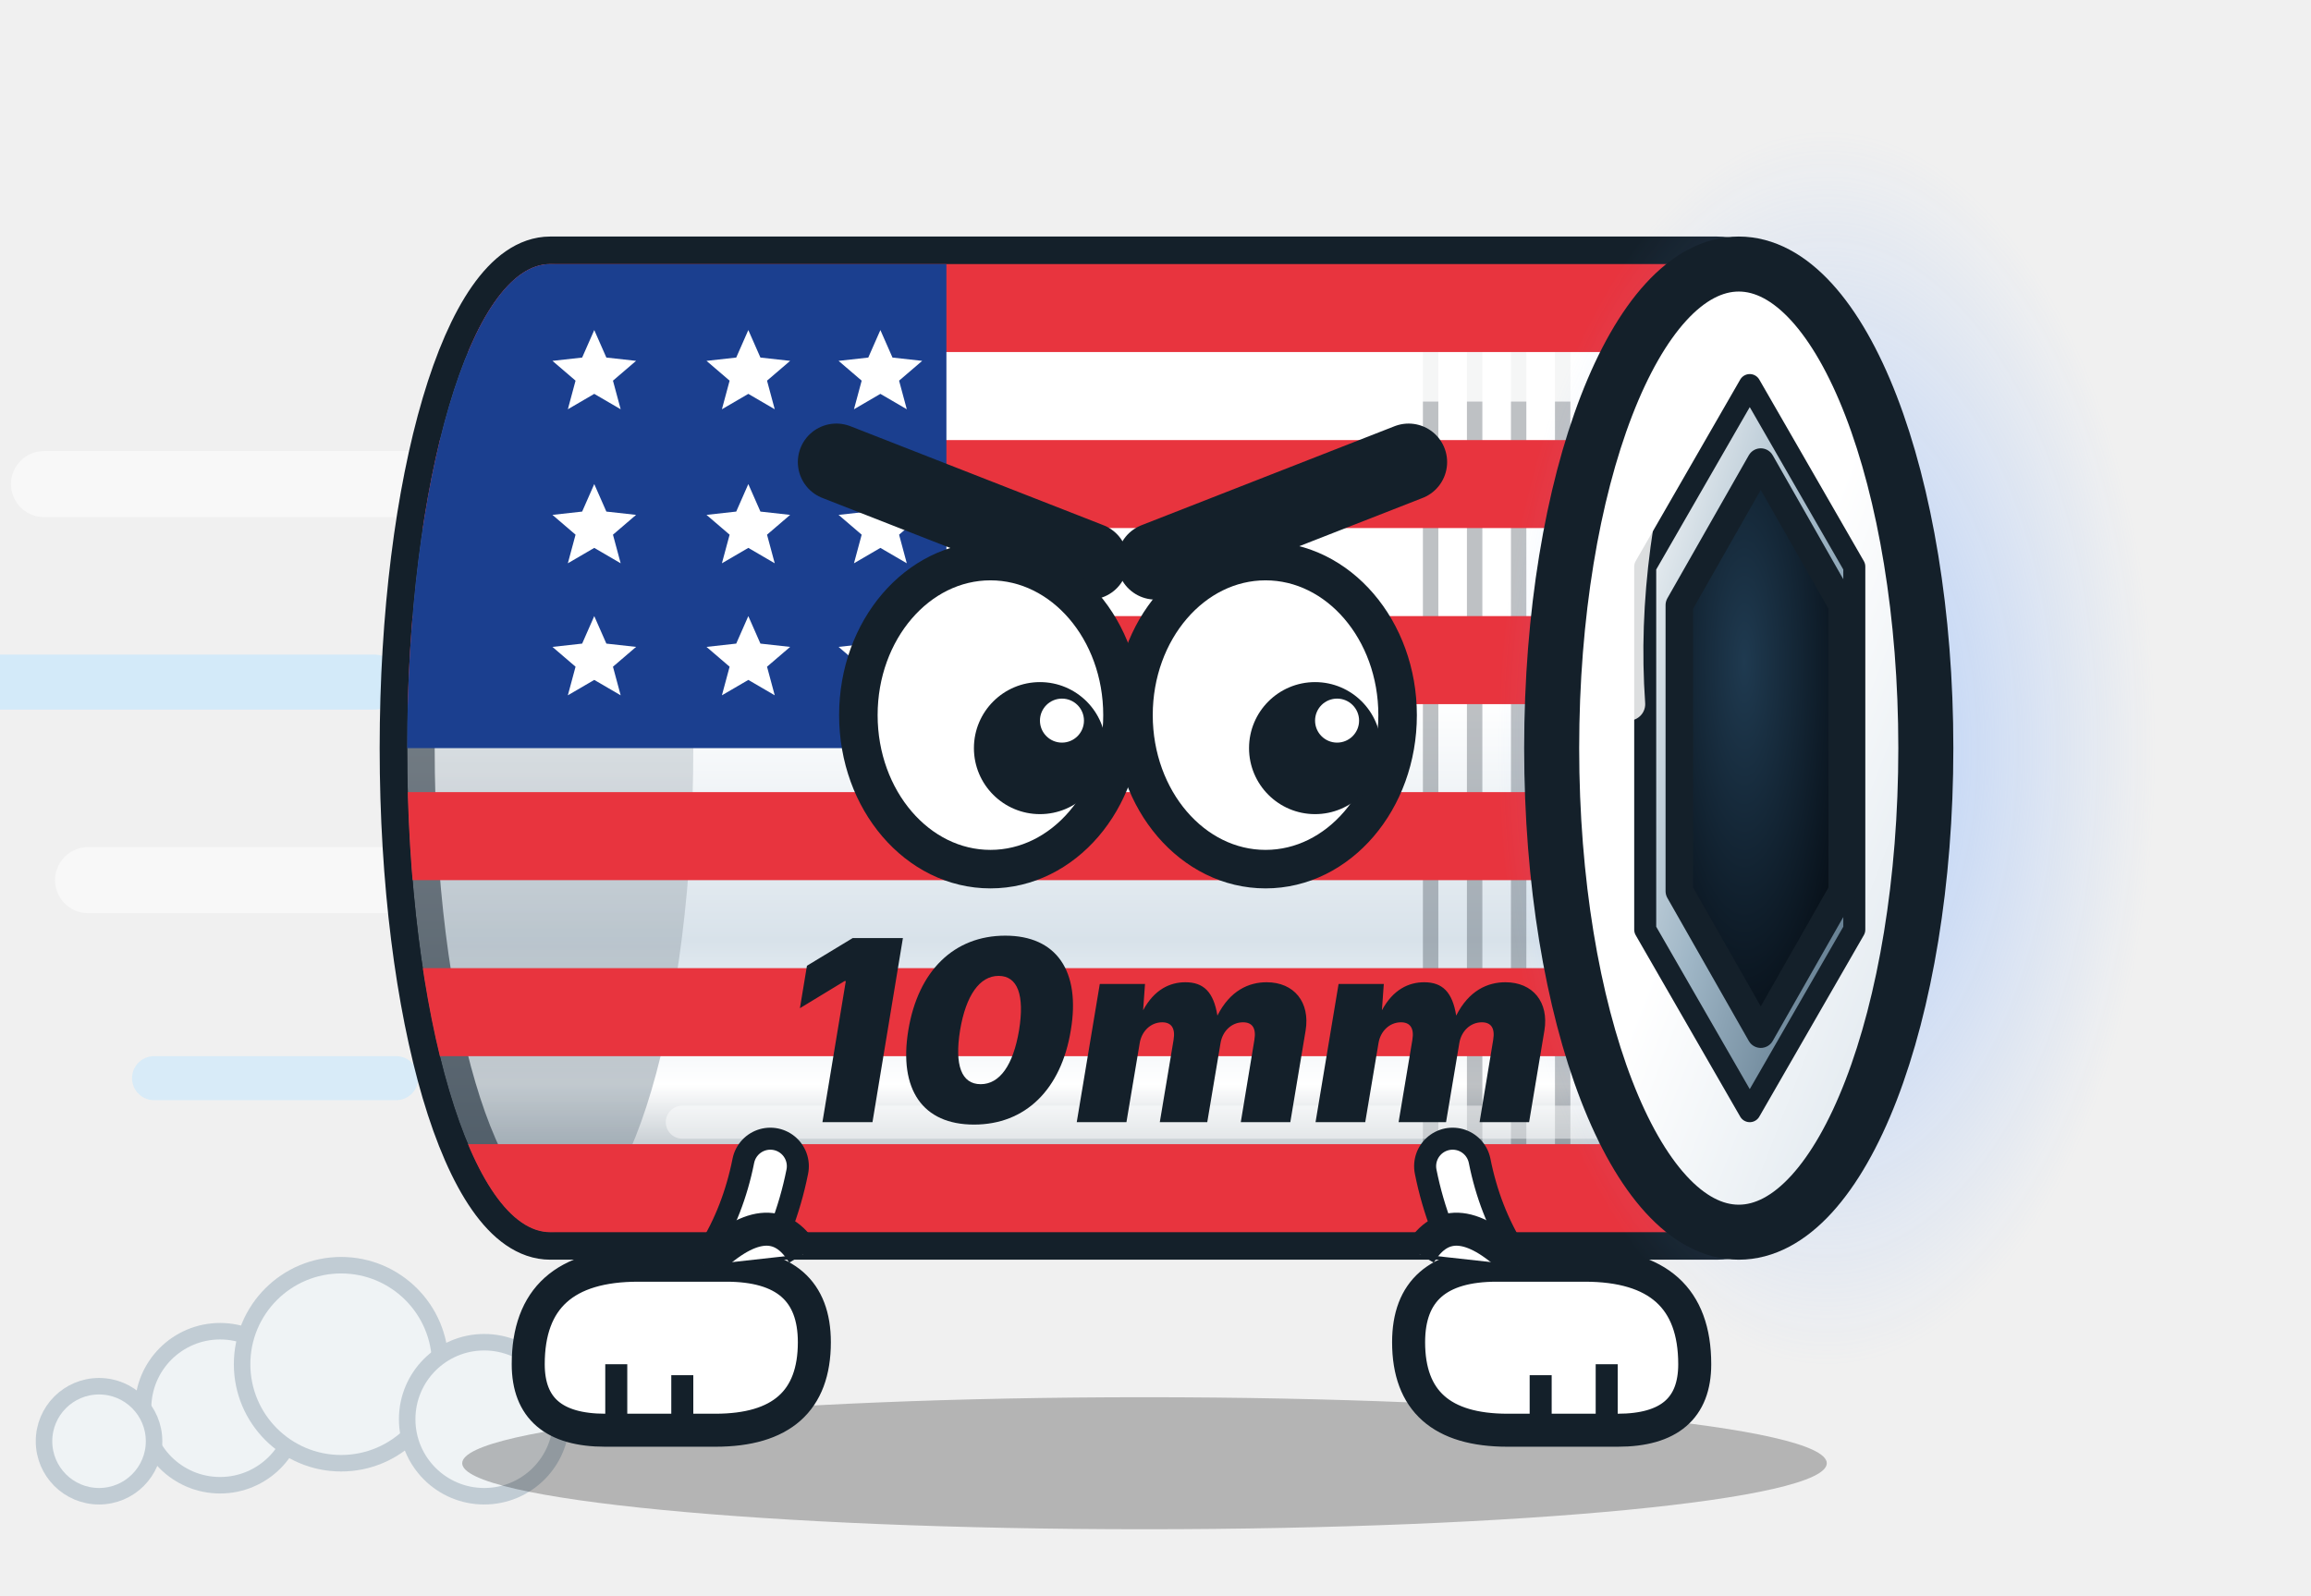
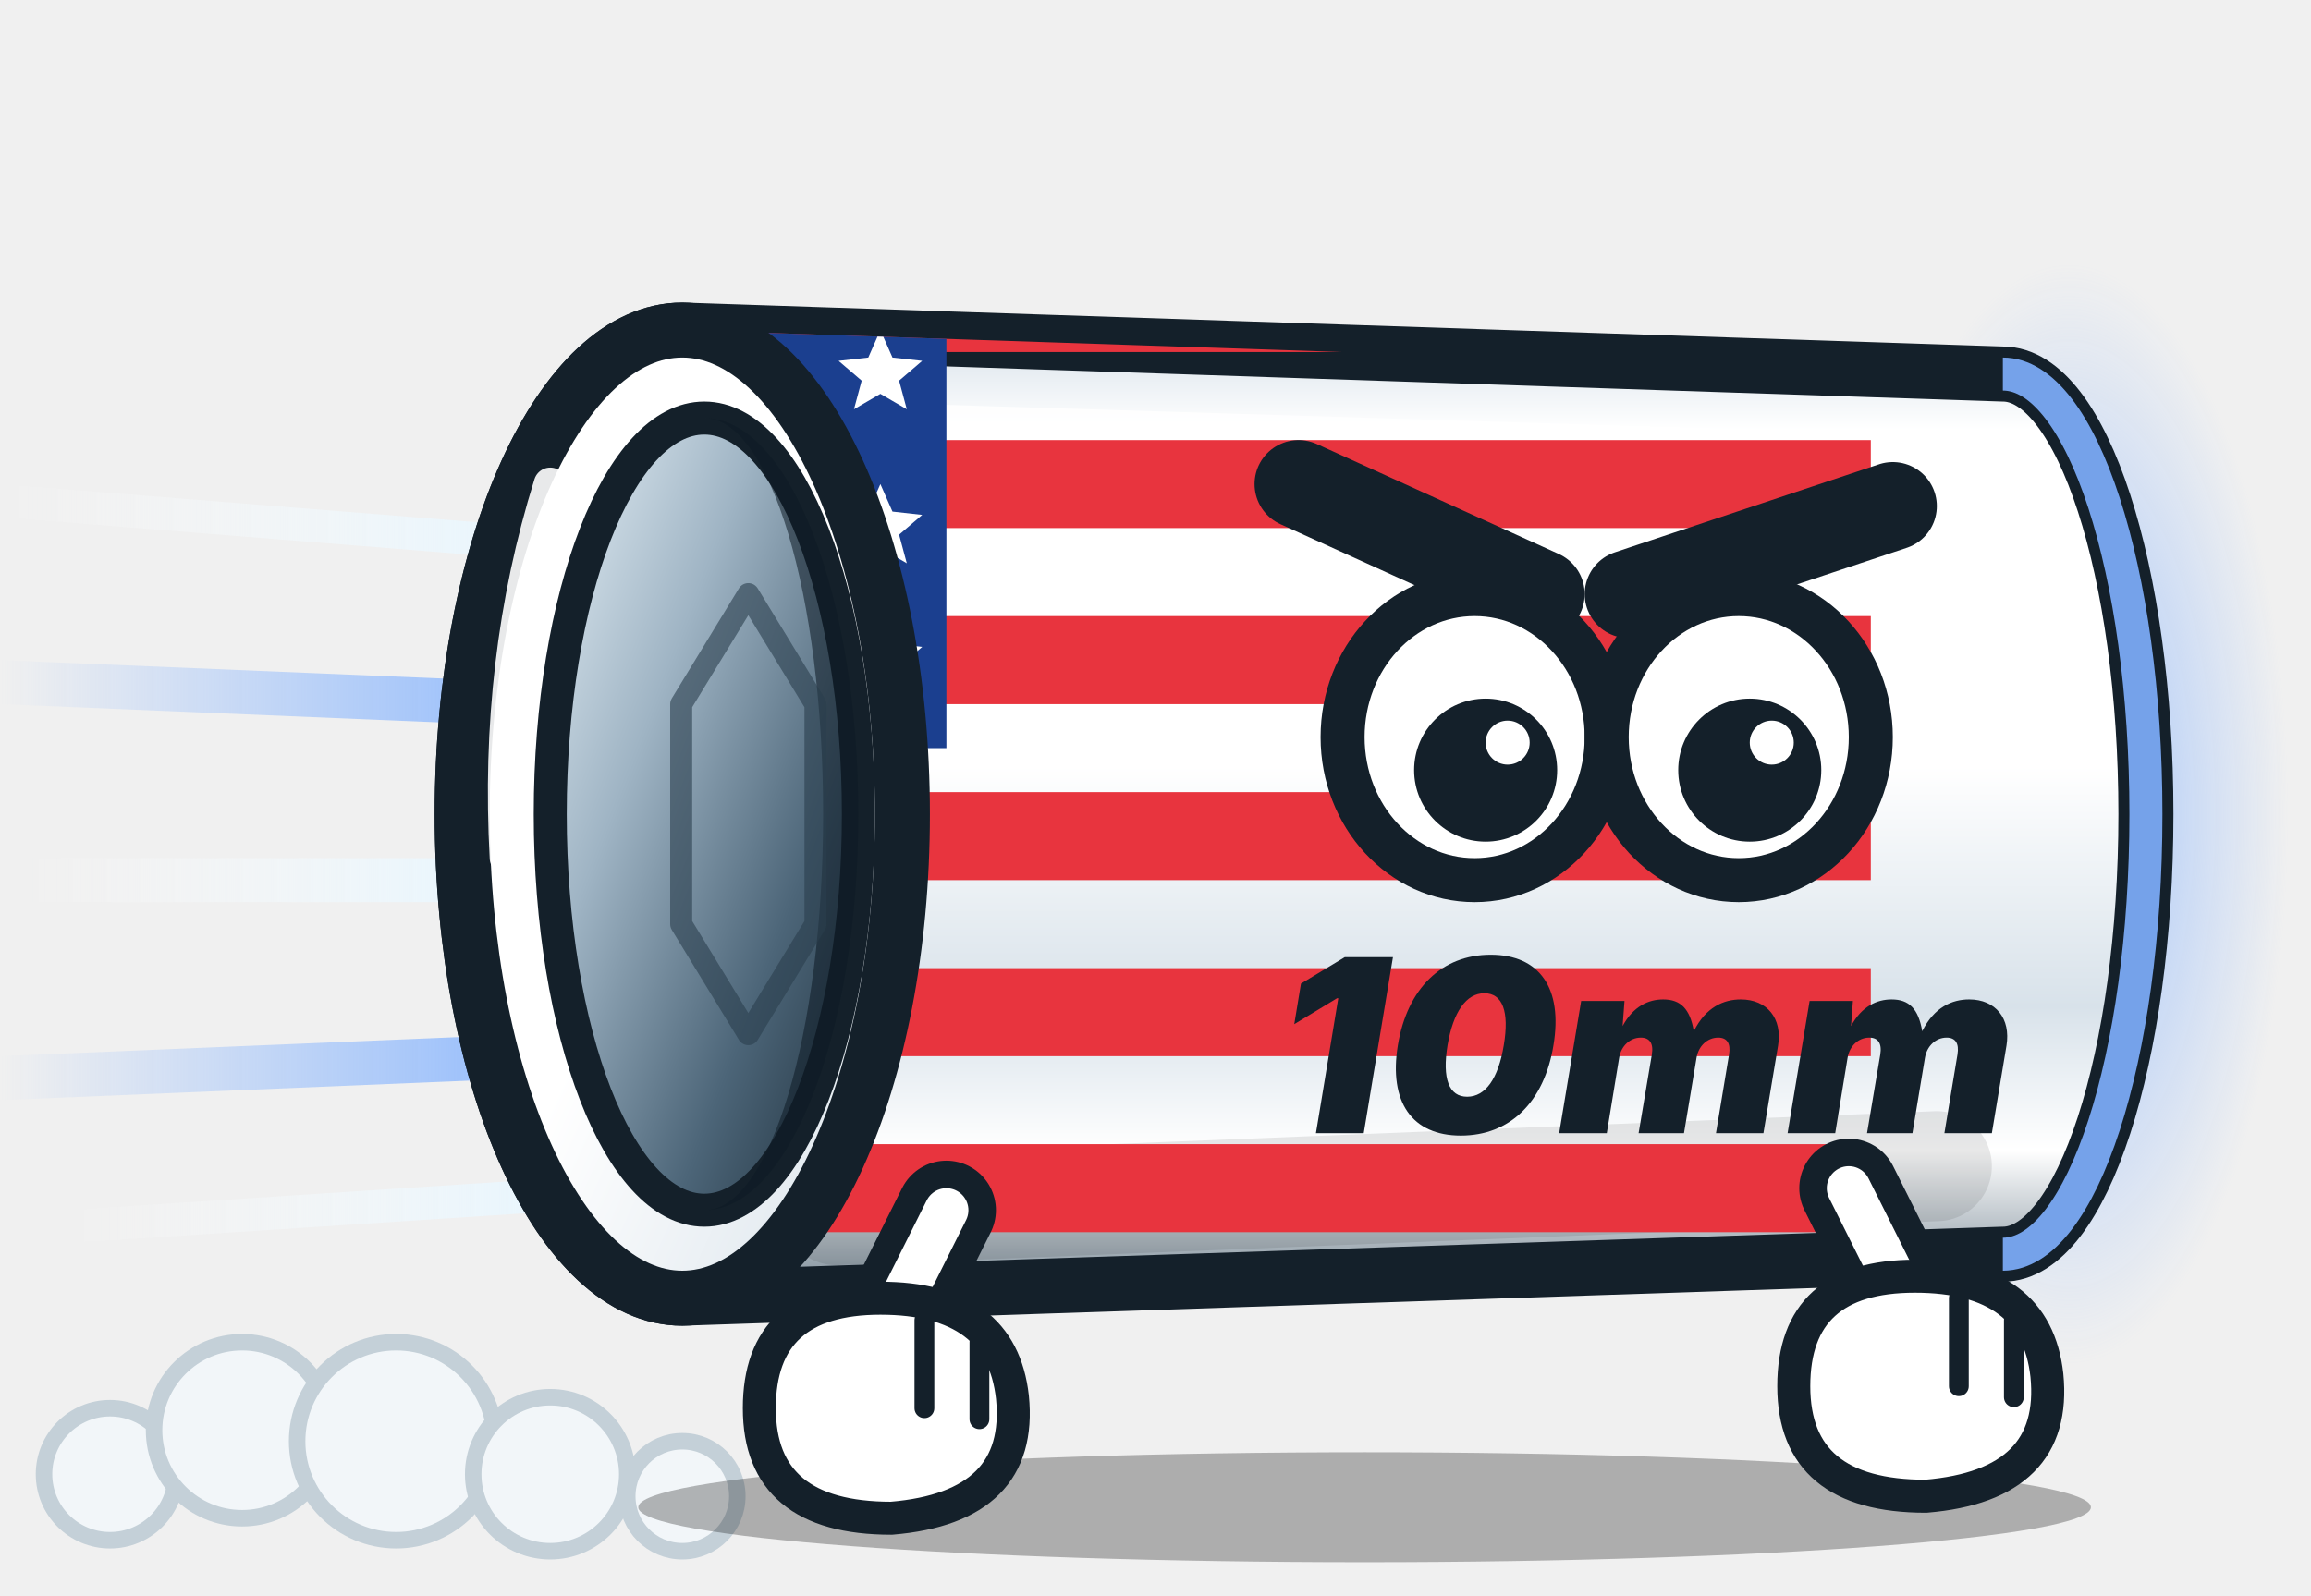
<svg xmlns="http://www.w3.org/2000/svg" viewBox="0 0 210 145">
  <defs>
    <linearGradient id="body" x2="0" y2="1">
      <stop offset="0" stop-color="#d8e2ea" />
      <stop offset="0.1" stop-color="#ffffff" />
      <stop offset="0.28" stop-color="#ffffff" />
      <stop offset="0.45" stop-color="#ffffff" />
      <stop offset="0.7" stop-color="#d8e2ea" />
      <stop offset="0.85" stop-color="#ffffff" />
      <stop offset="1" stop-color="#7a8a96" />
    </linearGradient>
    <linearGradient id="face" x1="0" y1="0" x2="1" y2="1">
      <stop offset="0" stop-color="#ffffff" />
      <stop offset="0.5" stop-color="#ffffff" />
      <stop offset="1" stop-color="#d8e2ea" />
    </linearGradient>
    <linearGradient id="drive" x2="0" y2="1">
      <stop offset="0" stop-color="#ffffff" />
      <stop offset="1" stop-color="#7a8a96" />
    </linearGradient>
-     <radialGradient id="hole" cx=".4" cy=".35" r=".8">
-       <stop stop-color="#1f3a50" />
-       <stop offset="1" stop-color="#03080e" />
-     </radialGradient>
+     <linearGradient id="hole" x1="0" y1="0" x2="1" y2="1">
+       <stop stop-color="#e8f2f8" />
+       <stop offset=".35" stop-color="#9fb4c4" />
+       <stop offset=".7" stop-color="#4c6578" />
+       <stop offset="1" stop-color="#1c2c38" />
+     </linearGradient>
    <linearGradient id="bevel" x1="0" y1="0" x2="1" y2="1">
      <stop stop-color="#ffffff" />
-       <stop offset=".5" stop-color="#9fb6c6" />
-       <stop offset="1" stop-color="#4f6a7e" />
+       <stop offset=".5" stop-color="#b8c8d4" />
+       <stop offset="1" stop-color="#6f879a" />
    </linearGradient>
    <radialGradient id="fglow" cx=".5" cy=".5" r=".5">
-       <stop stop-color="#7fb0ff" stop-opacity=".55" />
+       <stop stop-color="#7fb0ff" stop-opacity=".7" />
      <stop offset="1" stop-color="#7fb0ff" stop-opacity="0" />
    </radialGradient>
+     <linearGradient id="streak" x2="1" y2="0">
+       <stop stop-color="#ffffff" stop-opacity="0" />
+       <stop offset="1" stop-color="#e6f6ff" stop-opacity=".95" />
+     </linearGradient>
+     <linearGradient id="streakb" x2="1" y2="0">
+       <stop stop-color="#7fb0ff" stop-opacity="0" />
+       <stop offset="1" stop-color="#7fb0ff" stop-opacity=".8" />
+     </linearGradient>
    <clipPath id="bodyclip">
-       <path d="M50 24 H156 A16 44 0 0 1 156 112 H50 A13 44 0 0 1 50 24Z" />
+       <path d="M62 30 L182 34 A13 40 0 0 1 182 114 L62 118 A20 44 0 0 1 62 30Z" />
    </clipPath>
  </defs>
-   <g stroke-linecap="round" fill="none">
-     <path d="M4 44 H40" stroke="#ffffff" stroke-width="6" opacity=".55" />
-     <path d="M0 62 H34" stroke="#bfe6ff" stroke-width="5" opacity=".6" />
-     <path d="M8 80 H38" stroke="#ffffff" stroke-width="6" opacity=".5" />
-     <path d="M14 98 H36" stroke="#bfe6ff" stroke-width="4" opacity=".5" />
+   <path d="M0 44 L50 48 L50 51 L0 47Z" fill="url(#streak)" />
+   <path d="M0 60 L48 62 L48 66 L0 64Z" fill="url(#streakb)" />
+   <path d="M2 78 L46 78 L46 82 L2 82Z" fill="url(#streak)" />
+   <path d="M0 96 L48 94 L48 98 L0 100Z" fill="url(#streakb)" />
+   <path d="M6 110 L52 107 L52 110 L6 113Z" fill="url(#streak)" />
+   <g fill="#f2f6f9" stroke="#c4d0d8" stroke-width="1.5">
+     <circle cx="10" cy="134" r="6" />
+     <circle cx="22" cy="130" r="8" />
+     <circle cx="36" cy="131" r="9" />
+     <circle cx="50" cy="134" r="7" />
+     <circle cx="62" cy="136" r="5" />
  </g>
-   <g fill="#eef3f6" stroke="#b9c6cf" stroke-width="1.5" opacity=".85">
-     <circle cx="20" cy="128" r="7" />
-     <circle cx="31" cy="124" r="9" />
-     <circle cx="44" cy="129" r="7" />
-     <circle cx="9" cy="131" r="5" />
-   </g>
-   <ellipse cx="104" cy="133" rx="62" ry="6" fill="#000" opacity=".25" />
-   <path d="M50 24 H156 A16 44 0 0 1 156 112 H50 A13 44 0 0 1 50 24Z" fill="url(#body)" stroke="#14202a" stroke-width="5" stroke-linejoin="round" />
+   <ellipse cx="124" cy="137" rx="66" ry="5" fill="#000" opacity=".28" />
+   <ellipse cx="188" cy="74" rx="20" ry="50" fill="url(#fglow)" />
+   <path d="M62 30 L182 34 A13 40 0 0 1 182 114 L62 118 A20 44 0 0 1 62 30Z" fill="url(#body)" stroke="#14202a" stroke-width="5" stroke-linejoin="round" />
  <g clip-path="url(#bodyclip)">
-     <ellipse cx="50" cy="68" rx="13" ry="44" fill="url(#drive)" opacity=".55" />
-     <g stroke="#14202a" stroke-width="1.4" opacity=".28">
-       <path d="M130 24 V112" />
-       <path d="M134 24 V112" />
-       <path d="M138 24 V112" />
-       <path d="M142 24 V112" />
-       <path d="M146 24 V112" />
-     </g>
-     <path d="M58 33 H150" stroke="#fff" stroke-width="7" stroke-linecap="round" opacity=".85" />
-     <path d="M62 102 H146" stroke="#fff" stroke-width="3" stroke-linecap="round" opacity=".45" />
+     <path d="M76 40 L174 43" stroke="#fff" stroke-width="7" stroke-linecap="round" opacity=".85" />
+     <path d="M76 110 L176 106" stroke="#000" stroke-width="10" stroke-linecap="round" opacity=".09" />
    <rect x="30" y="24" width="140" height="8" fill="#e8343e" />
    <rect x="30" y="40" width="140" height="8" fill="#e8343e" />
    <rect x="30" y="56" width="140" height="8" fill="#e8343e" />
    <rect x="30" y="72" width="140" height="8" fill="#e8343e" />
    <rect x="30" y="88" width="140" height="8" fill="#e8343e" />
    <rect x="30" y="104" width="140" height="8" fill="#e8343e" />
    <rect x="30" y="24" width="56" height="44" fill="#1b3f8f" />
    <polygon points="54.0,30.0 55.1,32.5 57.8,32.8 55.7,34.6 56.4,37.2 54.0,35.8 51.6,37.2 52.3,34.6 50.2,32.8 52.9,32.5" fill="#fff" />
    <polygon points="54.0,44.0 55.1,46.5 57.8,46.8 55.7,48.6 56.4,51.2 54.0,49.8 51.6,51.2 52.3,48.6 50.2,46.8 52.9,46.5" fill="#fff" />
    <polygon points="54.0,56.0 55.1,58.5 57.8,58.8 55.7,60.6 56.4,63.2 54.0,61.8 51.6,63.2 52.3,60.6 50.2,58.8 52.9,58.5" fill="#fff" />
    <polygon points="68.0,30.0 69.1,32.5 71.8,32.8 69.7,34.6 70.4,37.2 68.0,35.8 65.6,37.2 66.3,34.6 64.2,32.8 66.9,32.5" fill="#fff" />
    <polygon points="68.0,44.0 69.1,46.5 71.8,46.8 69.7,48.6 70.4,51.2 68.0,49.8 65.6,51.2 66.3,48.6 64.2,46.8 66.9,46.5" fill="#fff" />
    <polygon points="68.0,56.0 69.1,58.5 71.8,58.8 69.7,60.6 70.4,63.2 68.0,61.8 65.6,63.2 66.3,60.6 64.2,58.8 66.9,58.5" fill="#fff" />
    <polygon points="80.0,30.0 81.1,32.5 83.8,32.8 81.7,34.6 82.4,37.2 80.0,35.8 77.6,37.2 78.3,34.6 76.2,32.8 78.9,32.5" fill="#fff" />
    <polygon points="80.0,44.0 81.1,46.5 83.8,46.8 81.7,48.6 82.4,51.2 80.0,49.8 77.6,51.2 78.3,48.6 76.2,46.8 78.9,46.5" fill="#fff" />
    <polygon points="80.0,56.0 81.1,58.5 83.8,58.8 81.7,60.6 82.4,63.2 80.0,61.8 77.6,63.2 78.3,60.6 76.2,58.8 78.9,58.5" fill="#fff" />
  </g>
-   <ellipse cx="166" cy="68" rx="30" ry="56" fill="url(#fglow)" />
-   <ellipse cx="158" cy="68" rx="17" ry="44" fill="url(#face)" stroke="#14202a" stroke-width="5" />
-   <polygon points="159.0,101.0 149.5,84.5 149.5,51.5 159.0,35.0 168.5,51.5 168.5,84.5" fill="url(#bevel)" stroke="#14202a" stroke-width="2" stroke-linejoin="round" />
-   <polygon points="160.0,94.0 152.6,81.0 152.6,55.0 160.0,42.0 167.4,55.0 167.4,81.0" fill="url(#hole)" stroke="#14202a" stroke-width="2.5" stroke-linejoin="round" />
-   <path d="M152 34 Q147 50 148 64" stroke="#fff" stroke-width="3" fill="none" stroke-linecap="round" opacity=".85" />
-   <path d="M76 42 L99 51" stroke="#14202a" stroke-width="7" stroke-linecap="round" />
-   <path d="M128 42 L105 51" stroke="#14202a" stroke-width="7" stroke-linecap="round" />
-   <ellipse cx="90" cy="65" rx="12" ry="14" fill="#fff" stroke="#14202a" stroke-width="3.5" />
-   <ellipse cx="115" cy="65" rx="12" ry="14" fill="#fff" stroke="#14202a" stroke-width="3.5" />
-   <circle cx="94.5" cy="68" r="6" fill="#14202a" />
-   <circle cx="119.5" cy="68" r="6" fill="#14202a" />
-   <circle cx="96.5" cy="65.5" r="2" fill="#fff" />
-   <circle cx="121.5" cy="65.5" r="2" fill="#fff" />
-   <text x="71" y="102" font-family="Inter,Arial,sans-serif" font-size="23" font-style="italic" font-weight="900" fill="#14202a">10mm</text>
-   <g stroke="#14202a" stroke-width="3" stroke-linejoin="round" fill="#ffffff">
-     <g transform="translate(70 112) scale(1 1)">
-       <path d="M0 -6 q-2 10 -10 16" fill="none" stroke="#14202a" stroke-width="7" stroke-linecap="round" />
-       <path d="M0 -6 q-2 10 -10 16" fill="none" stroke="#ffffff" stroke-width="3" stroke-linecap="round" />
-       <path d="M-22 12 q0 -9 10 -9 h8 q8 0 8 7 q0 8 -9 8 h-10 q-7 0 -7 -6z" fill="#ffffff" />
-       <path d="M-6 3 q6 -6 9 -1" fill="#ffffff" />
-       <path d="M-14 18 v-6 M-8 18 v-5" stroke-width="2" />
-     </g>
-     <g transform="translate(132 112) scale(-1 1)">
-       <path d="M0 -6 q-2 10 -10 16" fill="none" stroke="#14202a" stroke-width="7" stroke-linecap="round" />
-       <path d="M0 -6 q-2 10 -10 16" fill="none" stroke="#ffffff" stroke-width="3" stroke-linecap="round" />
-       <path d="M-22 12 q0 -9 10 -9 h8 q8 0 8 7 q0 8 -9 8 h-10 q-7 0 -7 -6z" fill="#ffffff" />
-       <path d="M-6 3 q6 -6 9 -1" fill="#ffffff" />
-       <path d="M-14 18 v-6 M-8 18 v-5" stroke-width="2" />
-     </g>
+   <path d="M182 34 A13 40 0 0 1 182 114" fill="none" stroke="#7fb0ff" stroke-width="3" opacity=".9" />
+   <ellipse cx="62" cy="74" rx="20" ry="44" fill="url(#face)" stroke="#14202a" stroke-width="5" />
+   <ellipse cx="64" cy="74" rx="14" ry="36" fill="url(#hole)" stroke="#14202a" stroke-width="3" />
+   <path d="M64 38 A14 36 0 0 1 64 110 A9 30 0 0 0 64 38Z" fill="#0d1a24" opacity=".55" />
+   <polygon points="68.0,94.0 61.9,84.0 61.9,64.0 68.0,54.0 74.1,64.0 74.1,84.0" fill="none" stroke="#2a3e4c" stroke-width="2" stroke-linejoin="round" opacity=".6" />
+   <path d="M50 44 Q45 60 46 78" stroke="#fff" stroke-width="3" fill="none" stroke-linecap="round" opacity=".9" />
+   <path d="M118 44 L140 54" stroke="#14202a" stroke-width="8" stroke-linecap="round" />
+   <path d="M172 46 L148 54" stroke="#14202a" stroke-width="8" stroke-linecap="round" />
+   <ellipse cx="134" cy="67" rx="12" ry="13" fill="#fff" stroke="#14202a" stroke-width="4" />
+   <ellipse cx="158" cy="67" rx="12" ry="13" fill="#fff" stroke="#14202a" stroke-width="4" />
+   <circle cx="135" cy="70" r="6.5" fill="#14202a" />
+   <circle cx="159" cy="70" r="6.5" fill="#14202a" />
+   <circle cx="137" cy="67.5" r="2" fill="#fff" />
+   <circle cx="161" cy="67.5" r="2" fill="#fff" />
+   <text x="116" y="103" font-family="Inter,Arial,sans-serif" font-size="22" font-style="italic" font-weight="900" fill="#14202a">10mm</text>
+   <path d="M86 110 L80 122" stroke="#14202a" stroke-width="9" stroke-linecap="round" />
+   <path d="M86 110 L80 122" stroke="#fff" stroke-width="4" stroke-linecap="round" />
+   <g stroke="#14202a" stroke-width="3" stroke-linejoin="round">
+     <path d="M69 128 q0 -10 11 -10 q11 0 12 9 q1 10 -11 11 q-12 0 -12 -10z" fill="#fff" />
  </g>
+   <path d="M84 120 v8 M89 122 v7" stroke="#14202a" stroke-width="1.8" stroke-linecap="round" />
+   <path d="M74 123 q3 -3 7 -2" stroke="#fff" stroke-width="2" fill="none" opacity=".9" />
+   <path d="M168 108 L174 120" stroke="#14202a" stroke-width="9" stroke-linecap="round" />
+   <path d="M168 108 L174 120" stroke="#fff" stroke-width="4" stroke-linecap="round" />
+   <g stroke="#14202a" stroke-width="3" stroke-linejoin="round">
+     <path d="M163 126 q0 -10 11 -10 q11 0 12 9 q1 10 -11 11 q-12 0 -12 -10z" fill="#fff" />
+   </g>
+   <path d="M178 118 v8 M183 120 v7" stroke="#14202a" stroke-width="1.8" stroke-linecap="round" />
+   <path d="M168 121 q3 -3 7 -2" stroke="#fff" stroke-width="2" fill="none" opacity=".9" />
</svg>
